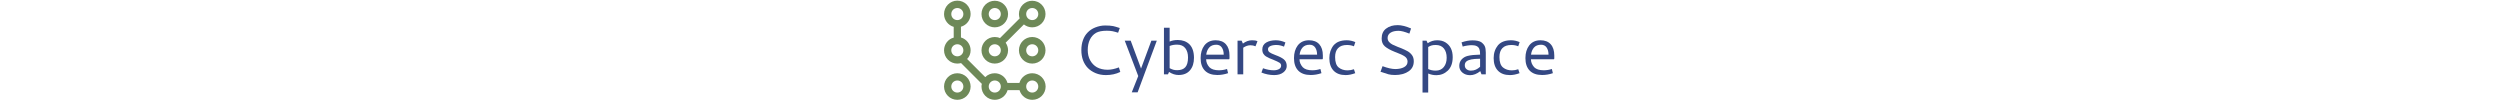
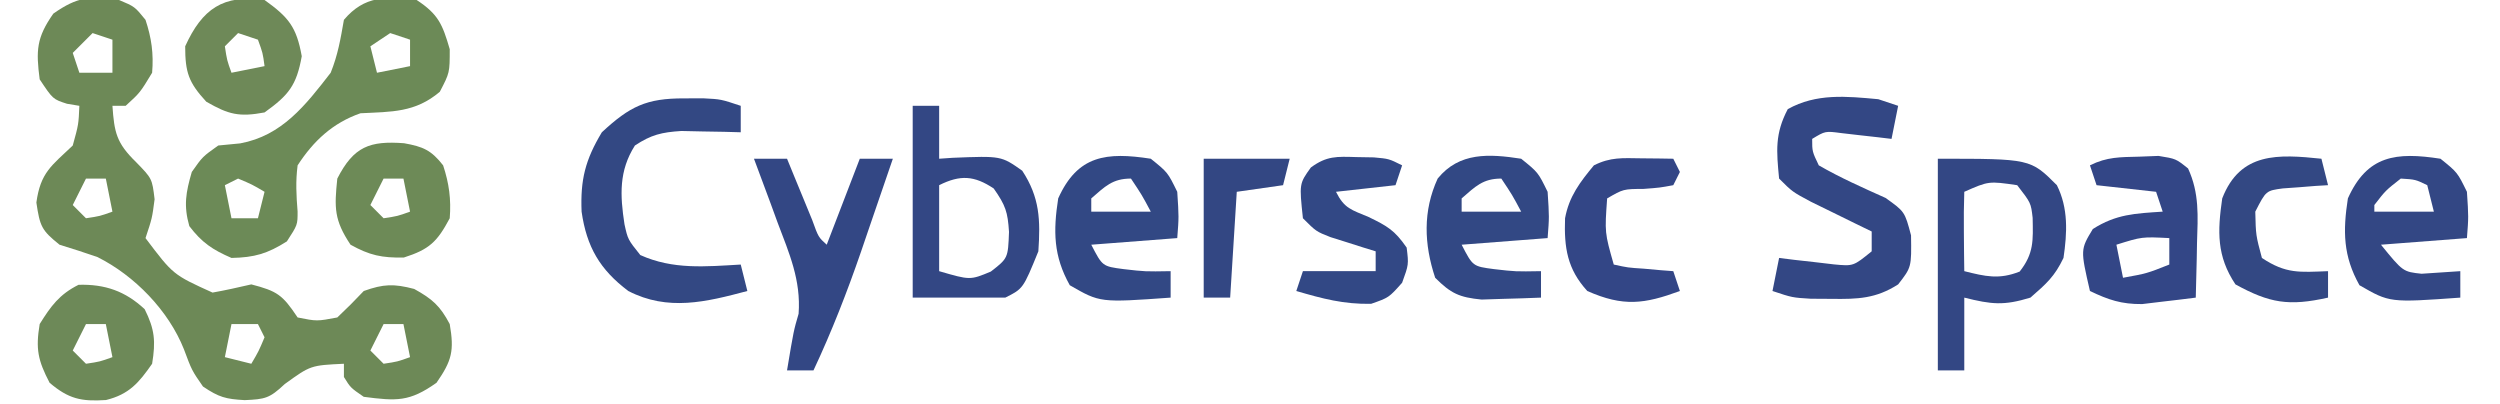
- <svg xmlns="http://www.w3.org/2000/svg" version="1.1" width="1500" height="61" viewBox="0 0 1500 61">
-   <svg xml:space="preserve" width="1500" height="61" data-version="2" data-id="lg_u956t0qUmDZm4Er92e" viewBox="0 0 374 61" x="0" y="0">
-     <rect width="100%" height="100%" fill="transparent" />
-     <path fill="#344883" d="M108.863 16.81q-2.73-.89-3.99-1.16-1.89-.36-4.83-.36-2.89 0-5.93 1.2-2.63 1.05-4.52 3-1.78 1.78-2.78 4.49-1 2.7-1 6.11 0 6.67 3.94 10.76 1.89 1.89 4.67 3.05 2.78 1.15 6.09 1.15 4.83 0 8.66-1.89l-.84-2.73q-3.72 1.42-6.77 1.42-3.67 0-6.46-1.52-2.52-1.47-3.99-4.12-1.47-2.65-1.47-6.17 0-3.62 1.29-6.27 1.29-2.66 3.7-4.07 2.31-1.26 6.41-1.26 2.04 0 3.49.29 1.44.28 3.33.91z" />
-     <rect width="23.36" height="29.76" x="-11.68" y="-14.88" fill="none" rx="0" ry="0" transform="translate(98 30.67)" />
-     <path fill="#344883" d="M119.573 55.4h-3.52l3.89-9.77-8.09-21.21h3.57l6.2 16.7 6.19-16.7h3.26Z" />
-     <rect width="19.22" height="30.98" x="-9.61" y="-15.49" fill="none" rx="0" ry="0" transform="translate(121.96 40.41)" />
-     <path fill="#344883" d="M135.373 44.58V16.65h3.41v8.3q2.05-.95 4.89-.95 4.25 0 6.93 2.52 2.78 2.78 2.78 8.19 0 4.67-2.39 7.48-2.39 2.81-6.85 2.81-2.94 0-5.72-1.84l-.63 1.42Zm7.93-2.47q3.36 0 4.93-1.83 1.58-1.84 1.58-5.78 0-3.52-1.66-5.62-1.65-2.1-4.9-2.1-2.47 0-4.47.79v13.34q1.21.63 2.18.92.97.28 2.34.28" />
-     <rect width="18.01" height="28.35" x="-9.01" y="-14.18" fill="none" rx="0" ry="0" transform="translate(144.88 31.32)" />
-     <path fill="#344883" d="M166.403 24.16q3.99 0 6.14 2.39 2.15 2.39 2.15 6.74v1.84l-.21.42h-13.8q0 2.57 1.94 4.78 1.84 1.84 5.72 1.84 2.57 0 4.88-.79l.63 2.52q-3.2 1.1-6.45 1.1-4.89 0-7.46-2.62-2.57-2.63-2.57-7.51 0-4.62 2.26-7.61 2.41-3.1 6.77-3.1m4.83 8.66q0-2.62-1.13-4.3-1.13-1.68-3.33-1.68-2.79 0-4.26 1.68-1.47 1.68-1.78 4.3z" />
-     <rect width="17.32" height="20.84" x="-8.66" y="-10.42" fill="none" rx="0" ry="0" transform="translate(166.53 35.08)" />
-     <path fill="#344883" d="M188.243 24.16q1.15 0 1.86.13.71.13 1.39.45l-1.2 3.04q-1.37-.63-3-.63-2.2 0-4.35 1.47v15.96h-3.42V24.42h2.47l.74 1.73q2.62-1.99 5.51-1.99" />
-     <rect width="11.97" height="20.42" x="-5.99" y="-10.21" fill="none" rx="0" ry="0" transform="translate(186 34.87)" />
-     <path fill="#344883" d="M201.263 42.17q1.84 0 3.12-.71 1.29-.71 1.29-2.08 0-1.1-.95-1.73-.94-.63-3.99-1.89l-1.99-.79q-1.31-.63-2.15-1.12-.84-.5-1.53-1.53-.68-1.02-.68-2.6 0-2.83 2.34-4.2 2.33-1.36 5.75-1.36 2.88 0 5.77 1.31l-.84 2.52q-2.36-1-4.57-1-2.25 0-3.65.66-1.39.66-1.39 1.86 0 1.21.97 1.89.98.69 3.34 1.58l1.73.68q2.89 1.21 4.04 2.52 1.16 1.31 1.16 3.47 0 2.2-2.05 3.8-2.05 1.6-5.46 1.6-3.88 0-7.66-1.52l.94-2.57q3.41 1.21 6.46 1.21" />
-     <rect width="15.17" height="20.89" x="-7.58" y="-10.45" fill="none" rx="0" ry="0" transform="translate(201.95 35.1)" />
-     <path fill="#344883" d="M222.423 24.16q3.99 0 6.14 2.39 2.15 2.39 2.15 6.74v1.84l-.21.42h-13.81q0 2.57 1.95 4.78 1.83 1.84 5.72 1.84 2.57 0 4.88-.79l.63 2.52q-3.2 1.1-6.46 1.1-4.88 0-7.45-2.62-2.57-2.63-2.57-7.51 0-4.62 2.25-7.61 2.42-3.1 6.78-3.1m4.83 8.66q0-2.62-1.13-4.3-1.13-1.68-3.34-1.68-2.78 0-4.25 1.68-1.47 1.68-1.78 4.3z" />
-     <rect width="17.32" height="20.84" x="-8.66" y="-10.42" fill="none" rx="0" ry="0" transform="translate(222.55 35.08)" />
-     <path fill="#344883" d="M244.363 45.05q-4.67 0-7.22-2.67-2.54-2.68-2.54-7.51 0-4.52 2.62-7.77 2.63-2.94 7.82-2.94 2.58 0 5.15 1.1l-.84 2.52q-1.84-.79-4.15-.79-3.57 0-5.35 1.87-1.79 1.86-1.79 5.38 0 4.51 2.15 6.25 2.16 1.73 5.31 1.73 1.99 0 3.83-.68l.79 2.36q-3.05 1.15-5.78 1.15" />
-     <rect width="15.59" height="20.89" x="-7.79" y="-10.45" fill="none" rx="0" ry="0" transform="translate(242.9 35.1)" />
-     <path fill="#344883" d="M274.183 41.43q3.15 0 5.25-1.13t2.1-3.33q0-1.94-1.68-3.1-1.68-1.15-4.83-2.31l-1.21-.47q-3.93-1.58-5.88-3.26-1.94-1.68-1.94-4.67 0-3.94 2.57-5.93 1.53-1.16 3.21-1.65 1.68-.5 3.93-.5 3.21 0 7.93 1.99l-1 3.1q-4.2-1.68-6.51-1.68-3.04 0-4.8 1.13-1.76 1.13-1.76 3.17 0 1.42.92 2.42t2.05 1.55q1.13.55 3.17 1.39.84.37 1.53.58 2.73 1.1 4.27 1.97 1.55.86 2.66 2.33 1.1 1.47 1.1 3.73 0 4.04-3.26 6.14-3.25 2.1-7.92 2.1-2.42 0-3.99-.42-1.58-.42-4.78-1.52l1.21-3.36q4.62 1.73 7.66 1.73" />
-     <rect width="19.95" height="29.92" x="-9.97" y="-14.96" fill="none" rx="0" ry="0" transform="translate(275.79 30.54)" />
-     <path fill="#344883" d="M290.513 24.42h2.41l.69 1.52q2.57-1.78 5.67-1.78 2.94 0 4.98 1.26 4.36 2.73 4.36 8.87 0 5.25-2.94 8.09-2.89 2.73-6.88 2.73-2.57 0-4.88-1V55.5h-3.41Zm7.93 2.57q-1.47 0-2.45.27-.97.26-2.07.94v13.23q2.05.95 4.46.95 3.15 0 4.89-2.16 1.73-2.15 1.73-5.56 0-3.52-1.68-5.59-1.68-2.08-4.88-2.08" />
-     <rect width="18.11" height="31.34" x="-9.05" y="-15.67" fill="none" rx="0" ry="0" transform="translate(300.07 40.33)" />
-     <path fill="#344883" d="M320.013 27.1q-1.1 0-2.65.24-1.55.23-2.75.6l-.69-2.52q3.52-1.21 6.57-1.21 3.41 0 5.19 1.05 1.58 1.16 2.18 2.47.61 1.31.61 3.83v13.02h-2.58l-.73-1.89q-2.99 2.42-6.14 2.42-2.73 0-4.6-1.58-1.86-1.57-1.86-3.99 0-2.36 1.44-3.91 1.45-1.55 3.55-2.07 2.67-.69 7.5-.79v-.16q0-2.15-.42-3.15-.84-2.36-4.62-2.36m-.52 15.28q1.73 0 3.04-.61 1.32-.6 2.52-1.7v-4.83q-3.62.05-5.35.42-1.94.42-2.89 1.23-.94.81-.94 2.28 0 1.53 1.07 2.37 1.08.84 2.55.84" />
-     <rect width="15.91" height="20.9" x="-7.96" y="-10.45" fill="none" rx="0" ry="0" transform="translate(321.02 35.16)" />
-     <path fill="#344883" d="M342.963 45.05q-4.68 0-7.22-2.67-2.55-2.68-2.55-7.51 0-4.52 2.63-7.77 2.62-2.94 7.82-2.94 2.57 0 5.14 1.1l-.84 2.52q-1.83-.79-4.14-.79-3.57 0-5.36 1.87-1.78 1.86-1.78 5.38 0 4.51 2.15 6.25 2.15 1.73 5.3 1.73 2 0 3.83-.68l.79 2.36q-3.04 1.15-5.77 1.15" />
-     <rect width="15.59" height="20.89" x="-7.79" y="-10.45" fill="none" rx="0" ry="0" transform="translate(341.49 35.1)" />
-     <path fill="#344883" d="M361.283 24.16q3.99 0 6.14 2.39 2.15 2.39 2.15 6.74v1.84l-.21.42h-13.8q0 2.57 1.94 4.78 1.84 1.84 5.72 1.84 2.57 0 4.88-.79l.63 2.52q-3.2 1.1-6.45 1.1-4.89 0-7.46-2.62-2.57-2.63-2.57-7.51 0-4.62 2.26-7.61 2.41-3.1 6.77-3.1m4.83 8.66q0-2.62-1.13-4.3-1.13-1.68-3.33-1.68-2.79 0-4.26 1.68-1.47 1.68-1.78 4.3z" />
-     <rect width="17.32" height="20.84" x="-8.66" y="-10.42" fill="none" rx="0" ry="0" transform="translate(361.41 35.08)" />
-     <path fill="#6e8958" d="M56.335.457a7.95 7.95 0 0 0-7.973 7.973c0 .87.145 1.74.435 2.61L36.983 22.853c-.943-.435-2.03-.653-3.117-.653-4.421 0-7.973 3.552-7.973 7.973s3.552 7.973 7.973 7.973 7.973-3.552 7.973-7.973c0-1.74-.58-3.262-1.45-4.566l10.945-10.945a8.052 8.052 0 0 0 5 1.74c4.422 0 7.974-3.552 7.974-7.973S60.756.457 56.335.457M33.866 33.798c-2.03 0-3.624-1.595-3.624-3.624s1.595-3.624 3.624-3.624 3.624 1.595 3.624 3.624-1.595 3.624-3.624 3.624m22.469-21.744c-2.03 0-3.624-1.595-3.624-3.624s1.594-3.624 3.624-3.624 3.624 1.595 3.624 3.624-1.595 3.624-3.624 3.624" />
-     <path fill="#6e8958" d="M33.866 16.403c4.421 0 7.973-3.552 7.973-7.973S38.287.457 33.866.457 25.893 4.01 25.893 8.43s3.552 7.973 7.973 7.973m0-11.597c2.03 0 3.624 1.595 3.624 3.624s-1.595 3.624-3.624 3.624-3.624-1.595-3.624-3.624 1.595-3.624 3.624-3.624m22.469 17.395c-4.421 0-7.973 3.552-7.973 7.973s3.552 7.973 7.973 7.973 7.973-3.552 7.973-7.973-3.552-7.973-7.973-7.973m0 11.597c-2.03 0-3.624-1.595-3.624-3.624s1.594-3.624 3.624-3.624 3.624 1.595 3.624 3.624-1.595 3.624-3.624 3.624M11.397 59.891c4.421 0 7.973-3.552 7.973-7.973s-3.552-7.973-7.973-7.973-7.973 3.552-7.973 7.973 3.552 7.973 7.973 7.973m0-11.597c2.03 0 3.624 1.595 3.624 3.624s-1.594 3.624-3.624 3.624-3.624-1.595-3.624-3.624 1.595-3.624 3.624-3.624" />
-     <path fill="#6e8958" d="M56.335 43.945c-3.624 0-6.74 2.465-7.683 5.799h-7.176a7.957 7.957 0 0 0-7.682-5.799c-2.175 0-4.204.87-5.654 2.32L17.268 35.393c1.377-1.378 2.102-3.19 2.102-5.219 0-3.624-2.464-6.74-5.798-7.683v-6.45a7.957 7.957 0 0 0 5.798-7.683c0-4.422-3.552-7.973-7.973-7.973S3.424 4.009 3.424 8.43c0 3.624 2.465 6.74 5.799 7.683v6.45c-3.334.87-5.799 3.987-5.799 7.611a7.95 7.95 0 0 0 7.973 7.973c.797 0 1.522-.145 2.247-.29l12.467 12.466a5.652 5.652 0 0 0-.218 1.595 7.95 7.95 0 0 0 7.973 7.973c3.624 0 6.74-2.465 7.683-5.799h7.175a7.957 7.957 0 0 0 7.683 5.799c4.422 0 7.973-3.552 7.973-7.973s-3.624-7.973-8.045-7.973M7.773 8.43c0-2.03 1.595-3.624 3.624-3.624s3.624 1.595 3.624 3.624-1.594 3.624-3.624 3.624-3.624-1.595-3.624-3.624m0 21.744c0-2.03 1.595-3.624 3.624-3.624s3.624 1.595 3.624 3.624-1.594 3.624-3.624 3.624-3.624-1.595-3.624-3.624m26.093 25.368c-2.03 0-3.624-1.595-3.624-3.624s1.595-3.624 3.624-3.624 3.624 1.595 3.624 3.624-1.595 3.624-3.624 3.624m22.469 0c-2.03 0-3.624-1.595-3.624-3.624s1.594-3.624 3.624-3.624 3.624 1.595 3.624 3.624-1.595 3.624-3.624 3.624" />
-   </svg>
+ <svg xmlns="http://www.w3.org/2000/svg" id="svg" version="1.1" style="display: block;" viewBox="0 0 378 61">
+   <path d="M0 0 C2.375 1 2.375 1 4 3 C4.905 5.715 5.25 8.145 5 11 C3.188 14 3.188 14 1 16 C0.34 16 -0.32 16 -1 16 C-0.718 20.041 -0.397 21.613 2.562 24.5 C5 27 5 27 5.375 30.125 C5 33 5 33 4 36 C8.175 41.537 8.175 41.537 14.137 44.238 C16.104 43.89 18.053 43.447 20 43 C23.92 44.023 24.707 44.56 27 48 C29.915 48.584 29.915 48.584 33 48 C34.374 46.709 35.709 45.374 37 44 C39.99 42.927 41.548 42.882 44.625 43.688 C47.359 45.199 48.541 46.236 50 49 C50.685 53.027 50.35 54.497 48 57.875 C43.888 60.788 41.96 60.64 37 60 C35 58.625 35 58.625 34 57 C34 56.34 34 55.68 34 55 C28.969 55.24 28.969 55.24 25.062 58.062 C22.734 60.25 22.08 60.358 19 60.5 C16.138 60.335 15.126 60.085 12.688 58.438 C11 56 11 56 9.812 52.812 C7.483 46.951 2.352 41.679 -3.262 38.867 C-5.16 38.201 -7.079 37.596 -9 37 C-11.711 34.826 -11.966 34.231 -12.5 30.625 C-11.875 26.09 -10.243 25.085 -7 22 C-6.12 18.818 -6.12 18.818 -6 16 C-6.928 15.845 -6.928 15.845 -7.875 15.688 C-10 15 -10 15 -12 12 C-12.566 7.637 -12.493 5.702 -9.938 2.062 C-6.271 -0.512 -4.396 -0.639 0 0 Z M-4 5 C-4.99 5.99 -5.98 6.98 -7 8 C-6.67 8.99 -6.34 9.98 -6 11 C-4.35 11 -2.7 11 -1 11 C-1 9.35 -1 7.7 -1 6 C-1.99 5.67 -2.98 5.34 -4 5 Z M-5 27 C-5.66 28.32 -6.32 29.64 -7 31 C-6.34 31.66 -5.68 32.32 -5 33 C-2.892 32.681 -2.892 32.681 -1 32 C-1.33 30.35 -1.66 28.7 -2 27 C-2.99 27 -3.98 27 -5 27 Z M17 49 C16.67 50.65 16.34 52.3 16 54 C17.32 54.33 18.64 54.66 20 55 C21.108 53.117 21.108 53.117 22 51 C21.67 50.34 21.34 49.68 21 49 C19.68 49 18.36 49 17 49 Z M40 49 C39.34 50.32 38.68 51.64 38 53 C38.66 53.66 39.32 54.32 40 55 C42.108 54.681 42.108 54.681 44 54 C43.67 52.35 43.34 50.7 43 49 C42.01 49 41.02 49 40 49 Z " transform="translate(18,0)" style="fill: #6D8957;" />
+   <path d="M0 0 C3.275 2.155 3.902 3.664 5 7.438 C5 11 5 11 3.5 13.875 C-0.212 17.03 -3.78 16.889 -8.5 17.125 C-12.689 18.591 -15.593 21.293 -18 25 C-18.317 27.416 -18.198 29.556 -18.004 31.98 C-18 34 -18 34 -19.625 36.5 C-22.569 38.359 -24.513 38.929 -28 39 C-30.863 37.764 -32.493 36.668 -34.375 34.188 C-35.261 31.087 -34.899 29.084 -34 26 C-32.375 23.688 -32.375 23.688 -30 22 C-28.906 21.894 -27.811 21.789 -26.684 21.68 C-20.376 20.516 -16.814 15.929 -13 11 C-11.907 8.289 -11.509 5.904 -11 3 C-7.903 -0.67 -4.597 -0.575 0 0 Z M-4 5 C-5.485 5.99 -5.485 5.99 -7 7 C-6.67 8.32 -6.34 9.64 -6 11 C-4.35 10.67 -2.7 10.34 -1 10 C-1 8.68 -1 7.36 -1 6 C-1.99 5.67 -2.98 5.34 -4 5 Z M-27 27 C-27.99 27.495 -27.99 27.495 -29 28 C-28.67 29.65 -28.34 31.3 -28 33 C-26.68 33 -25.36 33 -24 33 C-23.67 31.68 -23.34 30.36 -23 29 C-24.883 27.892 -24.883 27.892 -27 27 Z " transform="translate(63,0)" style="fill: #6C8A57;" />
+   <path d="M0 0 C0.99 0.33 1.98 0.66 3 1 C2.67 2.65 2.34 4.3 2 6 C0.952 5.874 0.952 5.874 -0.117 5.746 C-1.027 5.644 -1.937 5.542 -2.875 5.438 C-3.78 5.333 -4.685 5.229 -5.617 5.121 C-8.017 4.803 -8.017 4.803 -10 6 C-9.999 7.913 -9.999 7.913 -9 10 C-5.727 11.888 -2.352 13.379 1.094 14.926 C4 17 4 17 4.949 20.586 C5.021 25.402 5.021 25.402 3 28 C-0.361 30.158 -3.119 30.241 -7.062 30.188 C-8.105 30.181 -9.148 30.175 -10.223 30.168 C-13 30 -13 30 -16 29 C-15.67 27.35 -15.34 25.7 -15 24 C-14.241 24.095 -13.481 24.191 -12.699 24.289 C-11.208 24.455 -11.208 24.455 -9.688 24.625 C-8.701 24.741 -7.715 24.857 -6.699 24.977 C-3.773 25.255 -3.773 25.255 -1 23 C-1 22.01 -1 21.02 -1 20 C-1.843 19.59 -2.686 19.18 -3.555 18.758 C-4.65 18.219 -5.746 17.68 -6.875 17.125 C-8.511 16.324 -8.511 16.324 -10.18 15.508 C-13 14 -13 14 -15 12 C-15.406 7.807 -15.646 5.23 -13.688 1.5 C-9.367 -0.911 -4.839 -0.451 0 0 Z " transform="translate(284,15)" style="fill: #334784;" />
+   <path d="M0 0 C14 0 14 0 18 4 C19.747 7.495 19.563 11.187 19 15 C17.656 17.803 16.441 18.877 14 21 C9.972 22.233 8.143 22.036 4 21 C4 24.63 4 28.26 4 32 C2.68 32 1.36 32 0 32 C0 21.44 0 10.88 0 0 Z M4 5 C3.928 7.02 3.916 9.042 3.938 11.062 C3.947 12.167 3.956 13.272 3.965 14.41 C3.976 15.265 3.988 16.119 4 17 C7.21 17.802 9.252 18.295 12.375 17.062 C14.542 14.311 14.401 12.354 14.336 8.938 C14.079 6.681 14.079 6.681 12 4 C7.693 3.372 7.693 3.372 4 5 Z " transform="translate(293,24)" style="fill: #334784;" />
+   <path d="M0 0 C1.32 0 2.64 0 4 0 C4 2.64 4 5.28 4 8 C4.675 7.954 5.351 7.907 6.047 7.859 C13.382 7.563 13.382 7.563 16.562 9.812 C19.219 13.856 19.322 17.255 19 22 C16.698 27.651 16.698 27.651 14 29 C9.38 29 4.76 29 0 29 C0 19.43 0 9.86 0 0 Z M4 12 C4 16.29 4 20.58 4 25 C8.678 26.366 8.678 26.366 11.812 25.062 C14.411 23.041 14.411 23.041 14.562 19.062 C14.368 16.037 14.048 15.068 12.25 12.5 C9.308 10.539 7.196 10.402 4 12 Z " transform="translate(138,16)" style="fill: #334784;" />
+   <path d="M0 0 C0.968 -0.003 1.936 -0.005 2.934 -0.008 C5.562 0.125 5.562 0.125 8.562 1.125 C8.562 2.445 8.562 3.765 8.562 5.125 C7.743 5.102 6.923 5.079 6.078 5.055 C5 5.037 3.923 5.019 2.812 5 C1.745 4.977 0.678 4.954 -0.422 4.93 C-3.394 5.122 -4.98 5.496 -7.438 7.125 C-9.882 10.966 -9.684 14.674 -9.016 19.031 C-8.507 21.334 -8.507 21.334 -6.625 23.688 C-1.677 25.919 3.219 25.432 8.562 25.125 C8.893 26.445 9.223 27.765 9.562 29.125 C3.317 30.789 -2.45 32.215 -8.438 29.125 C-12.74 25.891 -14.738 22.442 -15.5 17.125 C-15.699 12.273 -14.936 9.289 -12.438 5.125 C-8.199 1.197 -5.705 -0.015 0 0 Z " transform="translate(103.4375,14.875)" style="fill: #334883;" />
+   <path d="M0 0 C2.562 2.062 2.562 2.062 4 5 C4.25 8.812 4.25 8.812 4 12 C-2.435 12.495 -2.435 12.495 -9 13 C-7.311 16.27 -7.311 16.27 -4.125 16.688 C-0.86 17.066 -0.86 17.066 3 17 C3 18.32 3 19.64 3 21 C-7.672 21.766 -7.672 21.766 -12.25 19.125 C-14.726 14.703 -14.765 10.958 -14 6 C-11.065 -0.537 -6.708 -1.037 0 0 Z M-9 6 C-9 6.66 -9 7.32 -9 8 C-6.03 8 -3.06 8 0 8 C-1.355 5.463 -1.355 5.463 -3 3 C-5.799 3 -6.927 4.204 -9 6 Z " transform="translate(174,24)" style="fill: #324884;" />
+   <path d="M0 0 C2.562 2.062 2.562 2.062 4 5 C4.25 8.812 4.25 8.812 4 12 C-2.435 12.495 -2.435 12.495 -9 13 C-7.311 16.27 -7.311 16.27 -4.125 16.688 C-0.86 17.066 -0.86 17.066 3 17 C3 18.32 3 19.64 3 21 C1.084 21.081 -0.833 21.139 -2.75 21.188 C-4.351 21.24 -4.351 21.24 -5.984 21.293 C-9.347 20.966 -10.636 20.369 -13 18 C-14.695 12.916 -14.874 7.907 -12.625 3 C-9.36 -1.018 -4.837 -0.747 0 0 Z M-9 6 C-9 6.66 -9 7.32 -9 8 C-6.03 8 -3.06 8 0 8 C-1.355 5.463 -1.355 5.463 -3 3 C-5.799 3 -6.927 4.204 -9 6 Z " transform="translate(230,24)" style="fill: #324884;" />
+   <path d="M0 0 C2.562 2.062 2.562 2.062 4 5 C4.25 8.812 4.25 8.812 4 12 C-2.435 12.495 -2.435 12.495 -9 13 C-5.671 17.087 -5.671 17.087 -2.859 17.391 C-0.906 17.26 1.047 17.13 3 17 C3 18.32 3 19.64 3 21 C-7.672 21.766 -7.672 21.766 -12.25 19.125 C-14.726 14.703 -14.765 10.958 -14 6 C-11.065 -0.537 -6.708 -1.037 0 0 Z M-6 3 C-8.292 4.792 -8.292 4.792 -10 7 C-10 7.33 -10 7.66 -10 8 C-7.03 8 -4.06 8 -1 8 C-1.33 6.68 -1.66 5.36 -2 4 C-3.781 3.136 -3.781 3.136 -6 3 Z " transform="translate(369,24)" style="fill: #334784;" />
+   <path d="M0 0 C0.968 -0.037 1.936 -0.075 2.934 -0.113 C5.562 0.312 5.562 0.312 7.398 1.785 C9.126 5.536 8.882 8.989 8.75 13.062 C8.73 14.252 8.73 14.252 8.709 15.465 C8.674 17.414 8.62 19.364 8.562 21.312 C6.835 21.536 5.106 21.741 3.375 21.938 C1.931 22.112 1.931 22.112 0.457 22.289 C-2.678 22.314 -4.632 21.656 -7.438 20.312 C-8.883 14.049 -8.883 14.049 -7 10.938 C-3.441 8.68 -0.627 8.592 3.562 8.312 C3.232 7.322 2.902 6.332 2.562 5.312 C-0.407 4.982 -3.377 4.652 -6.438 4.312 C-6.768 3.322 -7.098 2.333 -7.438 1.312 C-4.865 0.026 -2.872 0.072 0 0 Z M-3.438 13.312 C-3.107 14.963 -2.777 16.613 -2.438 18.312 C1.172 17.657 1.172 17.657 4.562 16.312 C4.562 14.992 4.562 13.672 4.562 12.312 C0.422 12.103 0.422 12.103 -3.438 13.312 Z " transform="translate(323.4375,23.6875)" style="fill: #334686;" />
+   <path d="M0 0 C1.65 0 3.3 0 5 0 C5.349 0.855 5.699 1.709 6.059 2.59 C6.514 3.695 6.969 4.799 7.438 5.938 C8.116 7.591 8.116 7.591 8.809 9.277 C9.744 11.866 9.744 11.866 11 13 C12.65 8.71 14.3 4.42 16 0 C17.65 0 19.3 0 21 0 C19.757 3.648 18.504 7.293 17.25 10.938 C16.902 11.959 16.554 12.981 16.195 14.033 C14.078 20.169 11.76 26.124 9 32 C7.68 32 6.36 32 5 32 C6 26 6 26 6.75 23.438 C7.119 18.357 5.345 14.332 3.562 9.625 C3.224 8.698 2.886 7.771 2.537 6.816 C1.704 4.539 0.858 2.268 0 0 Z " transform="translate(114,24)" style="fill: #334784;" />
+   <path d="M0 0 C2.854 0.516 4.095 1.03 5.902 3.344 C6.803 6.063 7.131 8.486 6.902 11.344 C5.005 14.911 3.816 16.052 -0.035 17.281 C-3.357 17.349 -5.205 16.951 -8.098 15.344 C-10.589 11.606 -10.556 9.77 -10.098 5.344 C-7.612 0.476 -5.18 -0.386 0 0 Z M-3.098 5.344 C-3.758 6.664 -4.418 7.984 -5.098 9.344 C-4.438 10.004 -3.778 10.664 -3.098 11.344 C-0.989 11.025 -0.989 11.025 0.902 10.344 C0.572 8.694 0.242 7.044 -0.098 5.344 C-1.088 5.344 -2.078 5.344 -3.098 5.344 Z " transform="translate(61.09766,21.65625)" style="fill: #6D8A57;" />
+   <path d="M0 0 C3.635 2.608 4.834 4.07 5.625 8.5 C4.834 12.93 3.635 14.392 0 17 C-3.833 17.719 -5.437 17.325 -8.812 15.375 C-11.49 12.468 -12 10.936 -12 7 C-9.426 1.337 -6.256 -0.876 0 0 Z M-4 5 C-4.66 5.66 -5.32 6.32 -6 7 C-5.681 9.108 -5.681 9.108 -5 11 C-3.35 10.67 -1.7 10.34 0 10 C-0.267 8.015 -0.267 8.015 -1 6 C-1.99 5.67 -2.98 5.34 -4 5 Z " transform="translate(40,0)" style="fill: #6E8958;" />
+   <path d="M0 0 C1.531 3.063 1.678 4.864 1.125 8.25 C-0.875 11.125 -2.364 12.879 -5.848 13.734 C-9.594 13.986 -11.515 13.556 -14.375 11.125 C-16.142 7.737 -16.503 6.016 -15.875 2.25 C-14.177 -0.478 -12.893 -2.241 -10 -3.688 C-6.003 -3.805 -2.921 -2.726 0 0 Z M-8.875 2.25 C-9.535 3.57 -10.195 4.89 -10.875 6.25 C-10.215 6.91 -9.555 7.57 -8.875 8.25 C-6.767 7.931 -6.767 7.931 -4.875 7.25 C-5.205 5.6 -5.535 3.95 -5.875 2.25 C-6.865 2.25 -7.855 2.25 -8.875 2.25 Z " transform="translate(21.875,46.75)" style="fill: #6D8958;" />
+   <path d="M0 0 C0.878 0.015 1.756 0.031 2.66 0.047 C4.938 0.25 4.938 0.25 6.938 1.25 C6.607 2.24 6.277 3.23 5.938 4.25 C1.482 4.745 1.482 4.745 -3.062 5.25 C-1.781 7.814 -0.722 7.959 1.875 9.062 C4.701 10.435 5.797 11.047 7.625 13.688 C7.938 16.25 7.938 16.25 6.938 19 C4.938 21.25 4.938 21.25 2.25 22.188 C-1.891 22.266 -5.092 21.414 -9.062 20.25 C-8.732 19.26 -8.402 18.27 -8.062 17.25 C-4.433 17.25 -0.802 17.25 2.938 17.25 C2.938 16.26 2.938 15.27 2.938 14.25 C2.311 14.057 1.685 13.863 1.039 13.664 C0.222 13.404 -0.595 13.143 -1.438 12.875 C-2.656 12.492 -2.656 12.492 -3.898 12.102 C-6.062 11.25 -6.062 11.25 -8.062 9.25 C-8.618 4.024 -8.618 4.024 -6.859 1.574 C-4.465 -0.19 -2.945 -0.087 0 0 Z " transform="translate(205.0625,23.75)" style="fill: #324885;" />
+   <path d="M0 0 C0.91 0.009 1.82 0.018 2.758 0.027 C3.456 0.039 4.155 0.051 4.875 0.062 C5.205 0.723 5.535 1.383 5.875 2.062 C5.545 2.723 5.215 3.382 4.875 4.062 C2.844 4.441 2.844 4.441 0.375 4.625 C-2.675 4.642 -2.675 4.642 -5.125 6.062 C-5.496 11.24 -5.496 11.24 -4.125 16.062 C-1.999 16.529 -1.999 16.529 0.438 16.688 C1.264 16.762 2.09 16.837 2.941 16.914 C3.579 16.963 4.218 17.012 4.875 17.062 C5.205 18.052 5.535 19.043 5.875 20.062 C0.508 22.034 -2.665 22.477 -8.125 20.062 C-11.152 16.743 -11.649 13.528 -11.488 9.062 C-10.89 5.771 -9.224 3.594 -7.125 1.062 C-4.6 -0.2 -2.813 -0.036 0 0 Z " transform="translate(248.125,23.9375)" style="fill: #334686;" />
+   <path d="M0 0 C0.33 1.32 0.66 2.64 1 4 C0.374 4.037 -0.253 4.075 -0.898 4.113 C-2.124 4.212 -2.124 4.212 -3.375 4.312 C-4.187 4.371 -4.999 4.429 -5.836 4.488 C-8.379 4.83 -8.379 4.83 -10 8 C-9.918 11.572 -9.918 11.572 -9 15 C-5.356 17.429 -3.288 17.162 1 17 C1 18.32 1 19.64 1 21 C-4.914 22.328 -7.831 21.838 -13 19 C-15.849 14.726 -15.723 11.012 -15 6 C-12.278 -1.033 -6.514 -0.683 0 0 Z " transform="translate(351,24)" style="fill: #334883;" />
+   <path d="M0 0 C4.29 0 8.58 0 13 0 C12.67 1.32 12.34 2.64 12 4 C9.69 4.33 7.38 4.66 5 5 C4.67 10.28 4.34 15.56 4 21 C2.68 21 1.36 21 0 21 C0 14.07 0 7.14 0 0 Z " transform="translate(182,24)" style="fill: #334783;" />
</svg>
